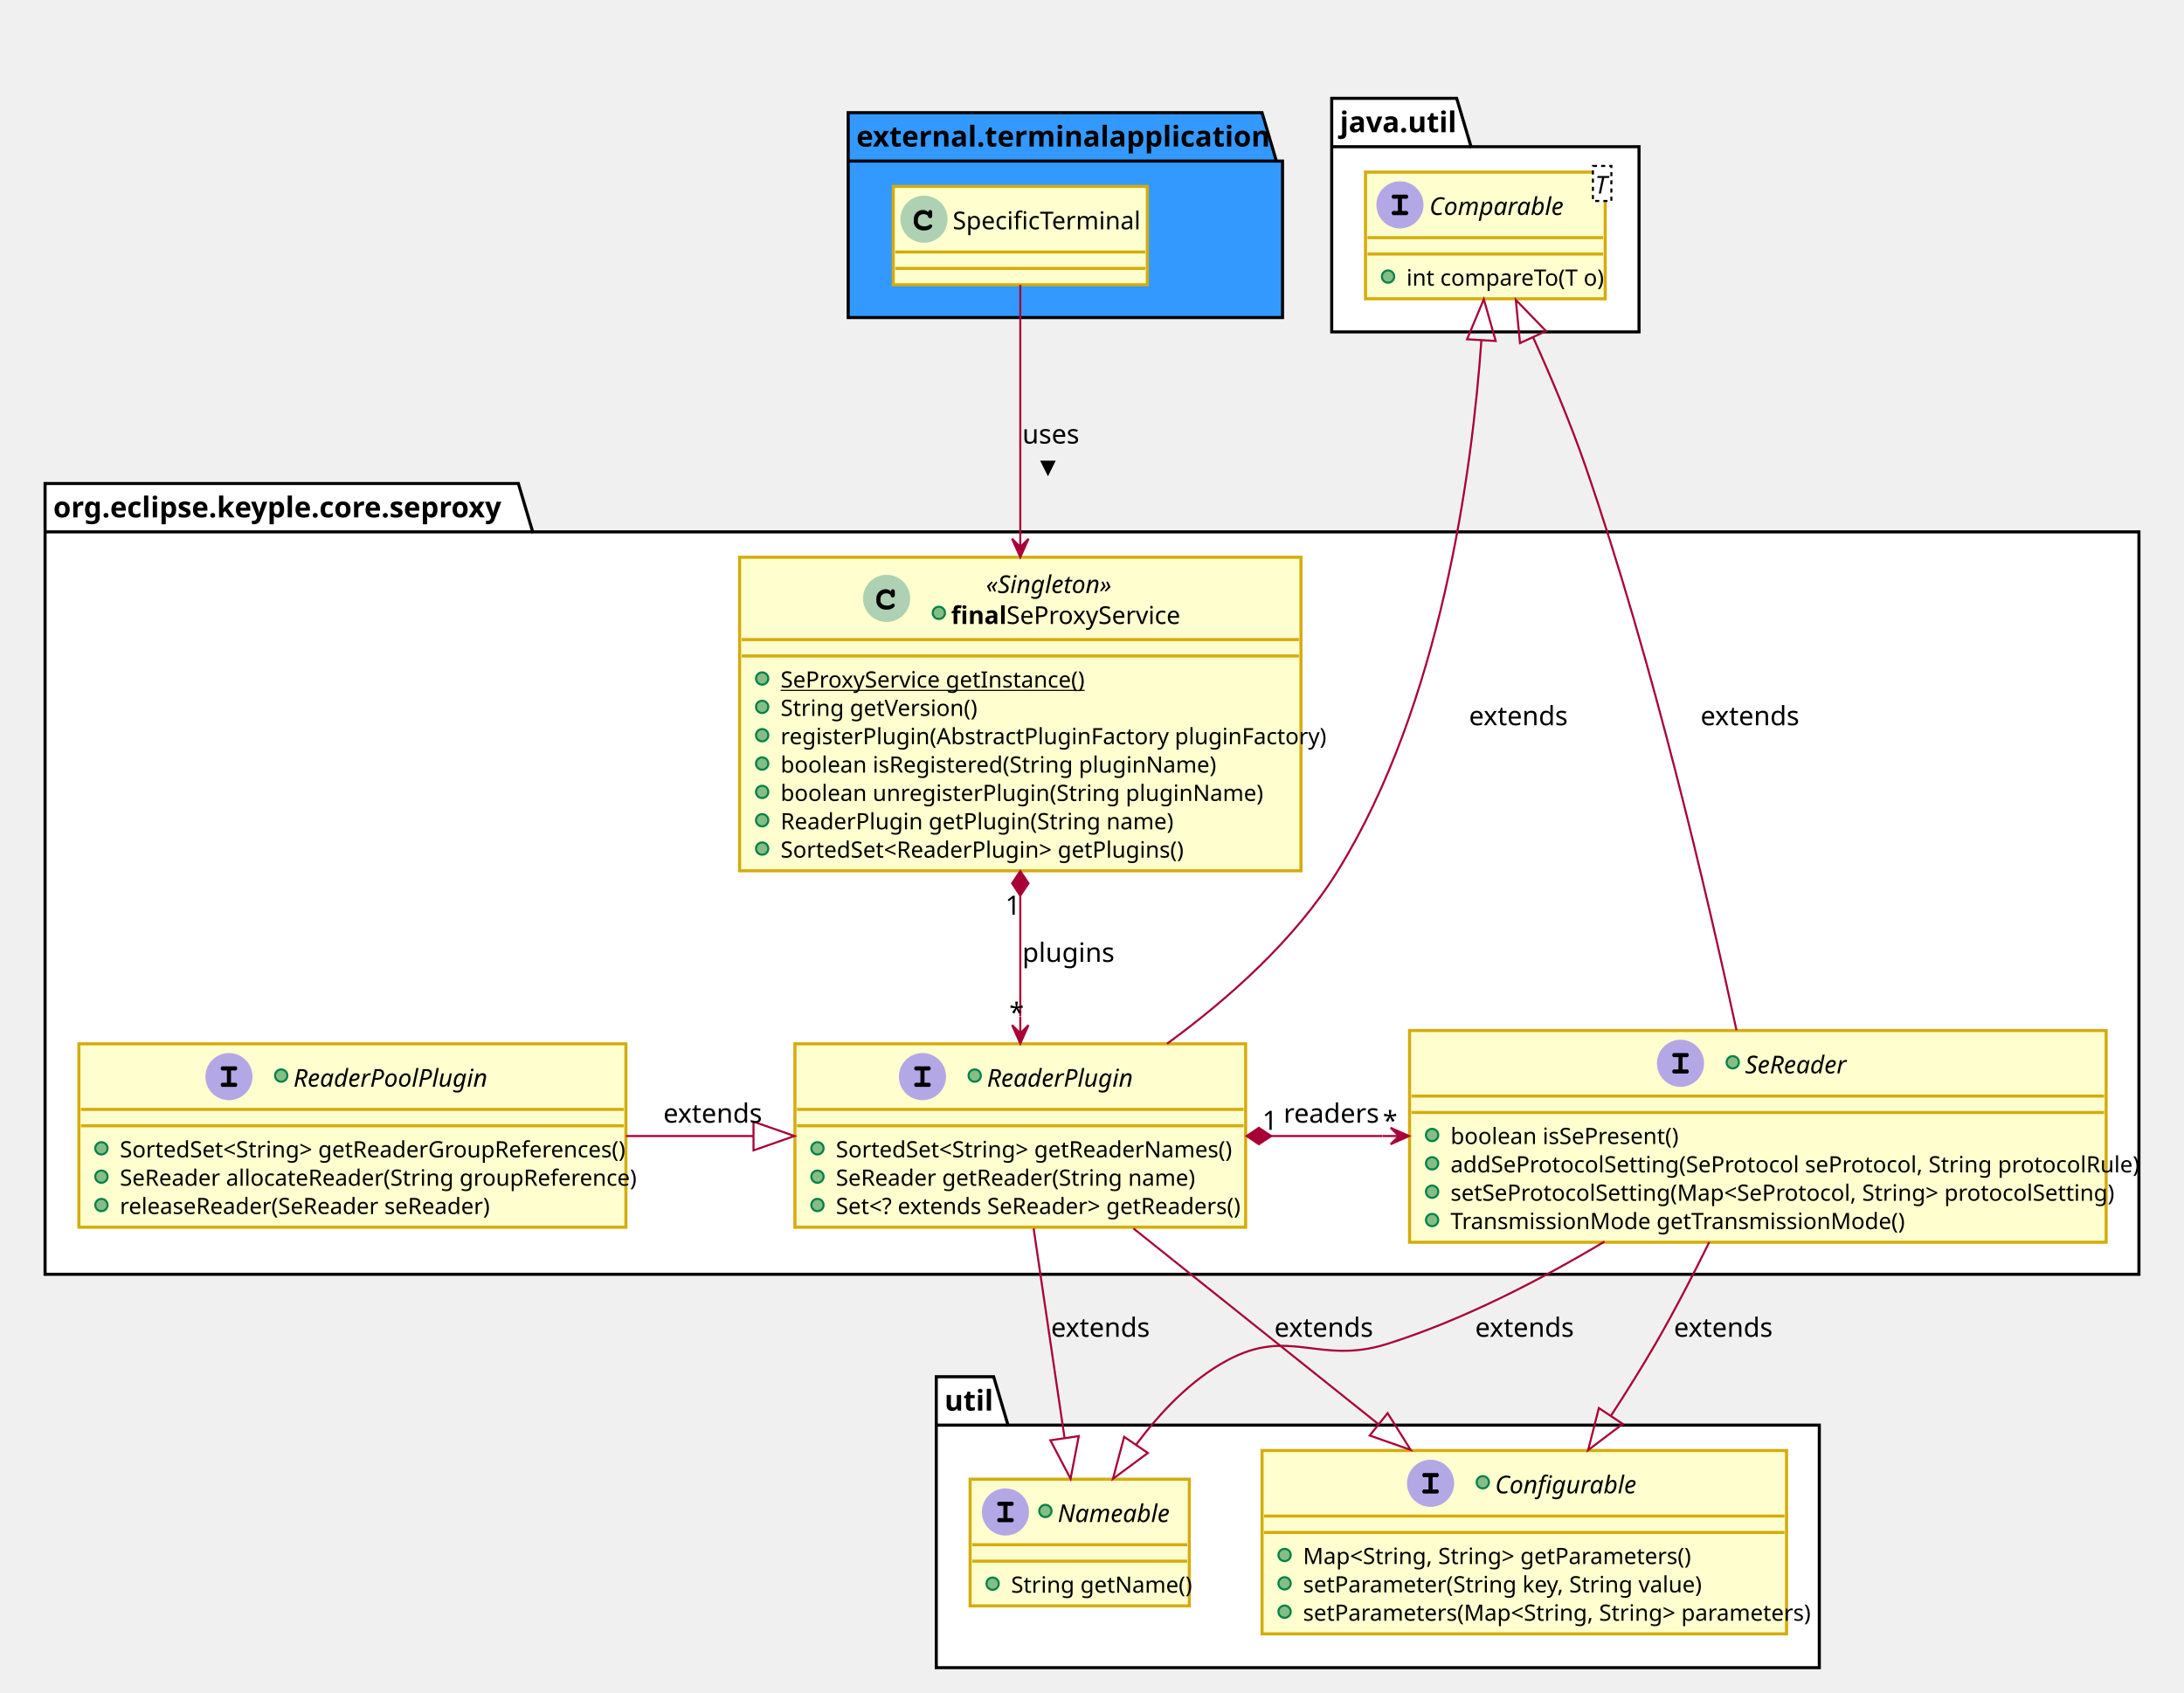
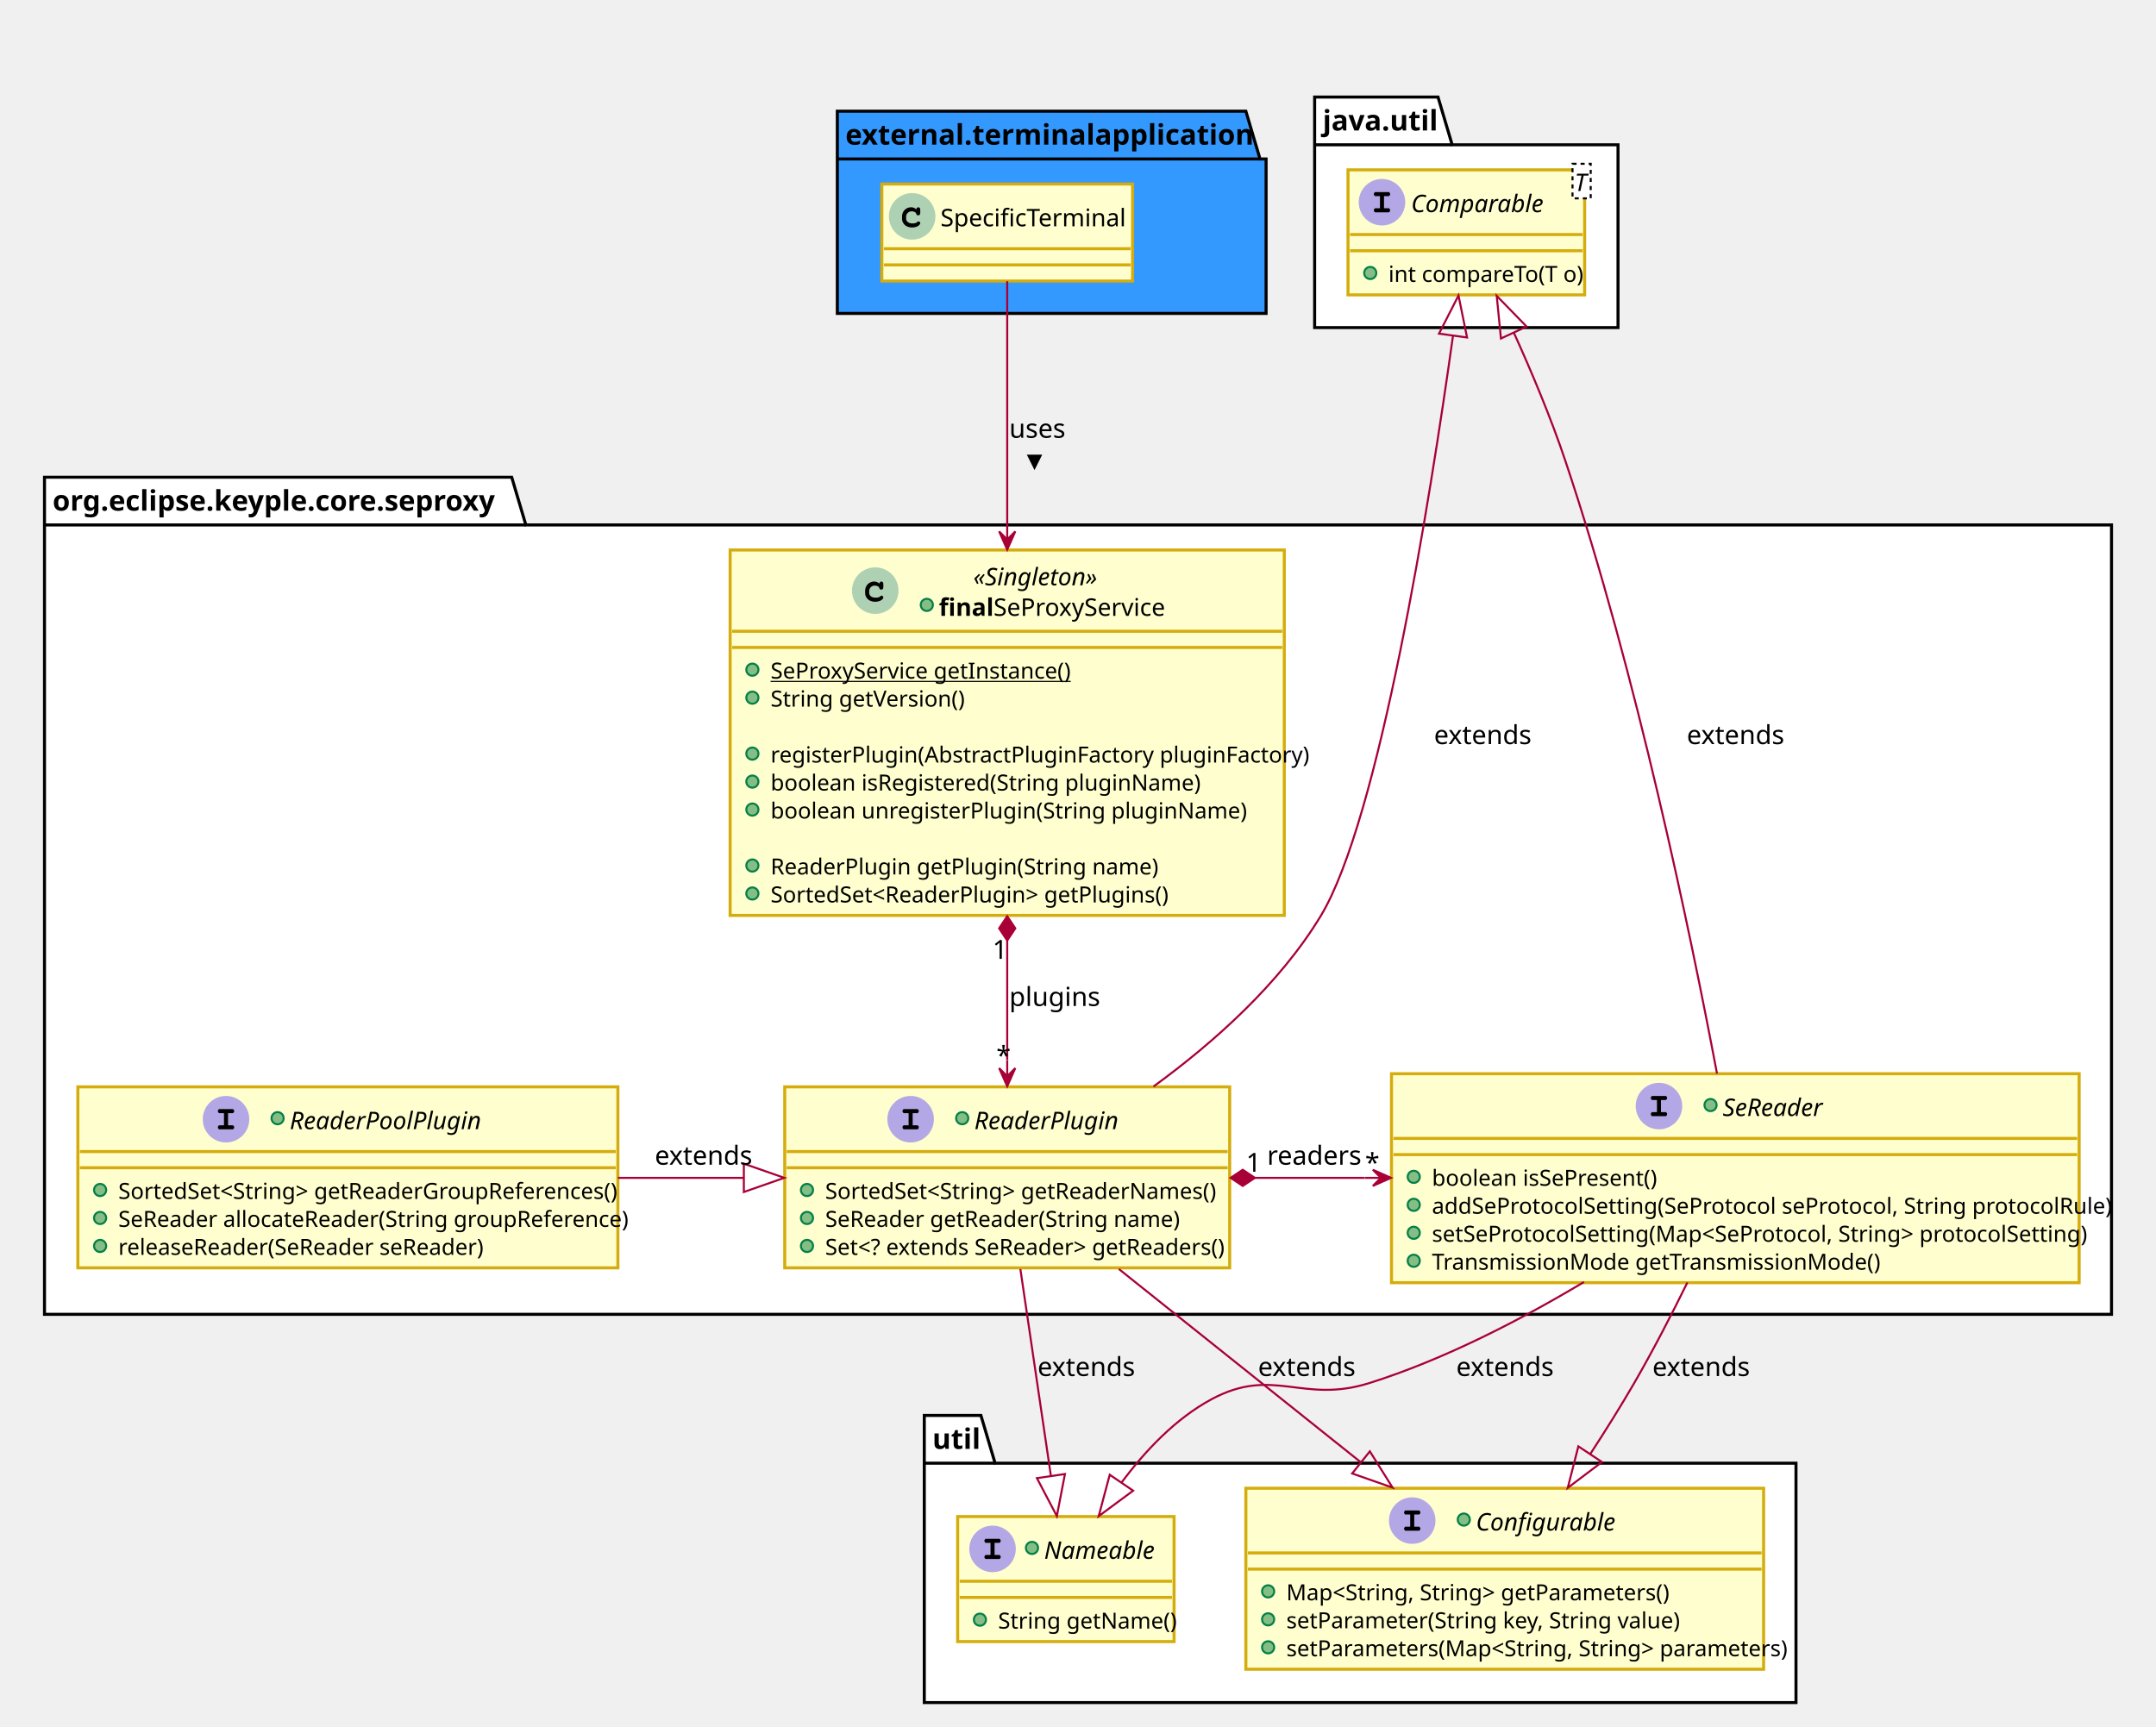
- <svg xmlns="http://www.w3.org/2000/svg" contentScriptType="application/ecmascript" contentStyleType="text/css" height="826px" preserveAspectRatio="none" style="width:1066px;height:826px;" version="1.1" viewBox="0 0 1066 826" width="1066px" zoomAndPan="magnify">
+ <svg xmlns="http://www.w3.org/2000/svg" contentScriptType="application/ecmascript" contentStyleType="text/css" height="854px" preserveAspectRatio="none" style="width:1066px;height:854px;" version="1.1" viewBox="0 0 1066 854" width="1066px" zoomAndPan="magnify">
  <defs />
  <g>
    <polygon fill="#3399FF" points="414,55,616,55,623,78.609,626,78.609,626,155,414,155,414,55" style="stroke: #000000; stroke-width: 1.5;" />
    <line style="stroke: #000000; stroke-width: 1.5;" x1="414" x2="623" y1="78.609" y2="78.609" />
    <text fill="#000000" font-family="sans-serif" font-size="14" font-weight="bold" lengthAdjust="spacingAndGlyphs" textLength="196" x="418" y="71.533">external.terminalapplication</text>
    <polygon fill="#FFFFFF" points="650,48,711,48,718,71.609,800,71.609,800,162,650,162,650,48" style="stroke: #000000; stroke-width: 1.5;" />
    <line style="stroke: #000000; stroke-width: 1.5;" x1="650" x2="718" y1="71.609" y2="71.609" />
    <text fill="#000000" font-family="sans-serif" font-size="14" font-weight="bold" lengthAdjust="spacingAndGlyphs" textLength="55" x="654" y="64.533">java.util</text>
-     <polygon fill="#FFFFFF" points="22,236,253,236,260,259.609,1044,259.609,1044,622,22,622,22,236" style="stroke: #000000; stroke-width: 1.5;" />
+     <polygon fill="#FFFFFF" points="22,236,253,236,260,259.609,1044,259.609,1044,650,22,650,22,236" style="stroke: #000000; stroke-width: 1.5;" />
    <line style="stroke: #000000; stroke-width: 1.5;" x1="22" x2="260" y1="259.609" y2="259.609" />
    <text fill="#000000" font-family="sans-serif" font-size="14" font-weight="bold" lengthAdjust="spacingAndGlyphs" textLength="225" x="26" y="252.533">org.eclipse.keyple.core.seproxy</text>
-     <polygon fill="#FFFFFF" points="457,672,485,672,492,695.609,888,695.609,888,814,457,814,457,672" style="stroke: #000000; stroke-width: 1.5;" />
-     <line style="stroke: #000000; stroke-width: 1.5;" x1="457" x2="492" y1="695.609" y2="695.609" />
-     <text fill="#000000" font-family="sans-serif" font-size="14" font-weight="bold" lengthAdjust="spacingAndGlyphs" textLength="22" x="461" y="688.533">util</text>
+     <polygon fill="#FFFFFF" points="457,700,485,700,492,723.609,888,723.609,888,842,457,842,457,700" style="stroke: #000000; stroke-width: 1.5;" />
+     <line style="stroke: #000000; stroke-width: 1.5;" x1="457" x2="492" y1="723.609" y2="723.609" />
+     <text fill="#000000" font-family="sans-serif" font-size="14" font-weight="bold" lengthAdjust="spacingAndGlyphs" textLength="22" x="461" y="716.533">util</text>
    <rect fill="#FEFECE" height="48" id="SpecificTerminal" style="stroke: #D4AC0D; stroke-width: 1.5;" width="124" x="436" y="91" />
    <ellipse cx="451" cy="107" fill="#ADD1B2" rx="11" ry="11" style="stroke: #ADD1B2; stroke-width: 1.0;" />
    <path d="M453,103.5 Q453.203,103 453.438,102.75 Q453.672,102.5 453.938,102.5 Q454.406,102.5 454.703,102.781 Q455,103.062 455,103.719 L455,105.281 Q455,105.938 454.719,106.219 Q454.438,106.5 454,106.5 Q453.609,106.5 453.359,106.328 Q453.109,106.156 453,105.703 Q452.953,105.391 452.781,105.219 Q452.469,104.891 451.906,104.703 Q451.344,104.5 450.781,104.5 Q450.078,104.5 449.484,104.781 Q448.906,105.062 448.453,105.688 Q448,106.312 448,107.172 L448,108.094 Q448,109.125 448.844,109.812 Q449.688,110.5 451.188,110.5 Q452.078,110.5 452.703,110.297 Q453.062,110.188 453.469,109.828 Q453.734,109.625 453.875,109.562 Q454.016,109.5 454.188,109.5 Q454.516,109.5 454.75,109.766 Q455,110.016 455,110.375 Q455,110.719 454.656,111.125 Q454.156,111.719 453.359,112.047 Q452.312,112.5 451.031,112.5 Q449.531,112.5 448.328,111.906 Q447.359,111.438 446.672,110.422 Q446,109.406 446,108.203 L446,107.109 Q446,105.859 446.594,104.766 Q447.203,103.672 448.25,103.094 Q449.312,102.5 450.5,102.5 Q451.219,102.5 451.844,102.75 Q452.469,103 453,103.5 Z " />
    <text fill="#000000" font-family="sans-serif" font-size="12" lengthAdjust="spacingAndGlyphs" textLength="92" x="465" y="111.91">SpecificTerminal</text>
    <line style="stroke: #D4AC0D; stroke-width: 1.5;" x1="437" x2="559" y1="123" y2="123" />
    <line style="stroke: #D4AC0D; stroke-width: 1.5;" x1="437" x2="559" y1="131" y2="131" />
    <rect fill="#FEFECE" height="61.836" id="Comparable" style="stroke: #D4AC0D; stroke-width: 1.5;" width="117" x="666.5" y="84" />
    <ellipse cx="683.3" cy="100" fill="#B4A7E5" rx="11" ry="11" style="stroke: #B4A7E5; stroke-width: 1.0;" />
    <path d="M684.3,97 L684.3,103 L686.3,103 L686.784,103 L687.3,103.625 L687.3,104 L687.3,104.375 L686.784,105 L686.3,105 L680.3,105 L679.816,105 L679.3,104.375 L679.3,104 L679.3,103.625 L679.816,103 L680.3,103 L682.3,103 L682.3,97 L680.3,97 L679.816,97 L679.3,96.375 L679.3,96 L679.3,95.625 L679.816,95 L680.3,95 L686.3,95 L686.784,95 L687.3,95.625 L687.3,96 L687.3,96.375 L686.784,97 L686.3,97 L684.3,97 Z " />
    <text fill="#000000" font-family="sans-serif" font-size="12" font-style="italic" lengthAdjust="spacingAndGlyphs" textLength="70" x="697.7" y="104.91">Comparable</text>
    <rect fill="#FFFFFF" height="17.094" style="stroke: #000000; stroke-width: 1.0; stroke-dasharray: 2.0,2.0;" width="9" x="777.5" y="81" />
    <text fill="#000000" font-family="sans-serif" font-size="12" font-style="italic" lengthAdjust="spacingAndGlyphs" textLength="7" x="778.5" y="94.457">T</text>
    <line style="stroke: #D4AC0D; stroke-width: 1.5;" x1="667.5" x2="782.5" y1="116" y2="116" />
    <line style="stroke: #D4AC0D; stroke-width: 1.5;" x1="667.5" x2="782.5" y1="124" y2="124" />
    <ellipse cx="677.5" cy="135" fill="#84BE84" rx="3" ry="3" style="stroke: #038048; stroke-width: 1.0;" />
    <text fill="#000000" font-family="sans-serif" font-size="11" lengthAdjust="spacingAndGlyphs" textLength="91" x="686.5" y="139.419">int compareTo(T o)</text>
-     <rect fill="#FEFECE" height="153.039" id="SeProxyService" style="stroke: #D4AC0D; stroke-width: 1.5;" width="274" x="361" y="272" />
+     <rect fill="#FEFECE" height="180.711" id="SeProxyService" style="stroke: #D4AC0D; stroke-width: 1.5;" width="274" x="361" y="272" />
    <ellipse cx="432.75" cy="292.094" fill="#ADD1B2" rx="11" ry="11" style="stroke: #ADD1B2; stroke-width: 1.0;" />
    <path d="M434.75,288.594 Q434.953,288.094 435.188,287.844 Q435.422,287.594 435.688,287.594 Q436.156,287.594 436.453,287.875 Q436.75,288.156 436.75,288.812 L436.75,290.375 Q436.75,291.031 436.469,291.312 Q436.188,291.594 435.75,291.594 Q435.359,291.594 435.109,291.422 Q434.859,291.25 434.75,290.797 Q434.703,290.484 434.531,290.312 Q434.219,289.984 433.656,289.797 Q433.094,289.594 432.531,289.594 Q431.828,289.594 431.234,289.875 Q430.656,290.156 430.203,290.781 Q429.75,291.406 429.75,292.266 L429.75,293.188 Q429.75,294.219 430.594,294.906 Q431.438,295.594 432.938,295.594 Q433.828,295.594 434.453,295.391 Q434.812,295.281 435.219,294.922 Q435.484,294.719 435.625,294.656 Q435.766,294.594 435.938,294.594 Q436.266,294.594 436.5,294.859 Q436.75,295.109 436.75,295.469 Q436.75,295.812 436.406,296.219 Q435.906,296.812 435.109,297.141 Q434.062,297.594 432.781,297.594 Q431.281,297.594 430.078,297 Q429.109,296.531 428.422,295.516 Q427.75,294.5 427.75,293.297 L427.75,292.203 Q427.75,290.953 428.344,289.859 Q428.953,288.766 430,288.188 Q431.062,287.594 432.25,287.594 Q432.969,287.594 433.594,287.844 Q434.219,288.094 434.75,288.594 Z " />
    <text fill="#000000" font-family="sans-serif" font-size="12" font-style="italic" lengthAdjust="spacingAndGlyphs" textLength="66" x="481.25" y="289.457">«Singleton»</text>
    <ellipse cx="458.25" cy="299.141" fill="#84BE84" rx="3" ry="3" style="stroke: #038048; stroke-width: 1.0;" />
    <text fill="#000000" font-family="sans-serif" font-size="12" font-weight="bold" lengthAdjust="spacingAndGlyphs" textLength="24" x="464.25" y="304.551">final</text>
    <text fill="#000000" font-family="sans-serif" font-size="12" lengthAdjust="spacingAndGlyphs" textLength="84" x="491.25" y="304.551">SeProxyService</text>
    <line style="stroke: #D4AC0D; stroke-width: 1.5;" x1="362" x2="634" y1="312.188" y2="312.188" />
    <line style="stroke: #D4AC0D; stroke-width: 1.5;" x1="362" x2="634" y1="320.188" y2="320.188" />
    <ellipse cx="372" cy="331.188" fill="#84BE84" rx="3" ry="3" style="stroke: #038048; stroke-width: 1.0;" />
    <text fill="#000000" font-family="sans-serif" font-size="11" lengthAdjust="spacingAndGlyphs" text-decoration="underline" textLength="145" x="381" y="335.606">SeProxyService getInstance()</text>
    <ellipse cx="372" cy="345.023" fill="#84BE84" rx="3" ry="3" style="stroke: #038048; stroke-width: 1.0;" />
    <text fill="#000000" font-family="sans-serif" font-size="11" lengthAdjust="spacingAndGlyphs" textLength="92" x="381" y="349.442">String getVersion()</text>
-     <ellipse cx="372" cy="358.859" fill="#84BE84" rx="3" ry="3" style="stroke: #038048; stroke-width: 1.0;" />
-     <text fill="#000000" font-family="sans-serif" font-size="11" lengthAdjust="spacingAndGlyphs" textLength="248" x="381" y="363.278">registerPlugin(AbstractPluginFactory pluginFactory)</text>
+     <text fill="#000000" font-family="sans-serif" font-size="11" lengthAdjust="spacingAndGlyphs" textLength="0" x="384" y="363.278" />
    <ellipse cx="372" cy="372.695" fill="#84BE84" rx="3" ry="3" style="stroke: #038048; stroke-width: 1.0;" />
-     <text fill="#000000" font-family="sans-serif" font-size="11" lengthAdjust="spacingAndGlyphs" textLength="195" x="381" y="377.114">boolean isRegistered(String pluginName)</text>
+     <text fill="#000000" font-family="sans-serif" font-size="11" lengthAdjust="spacingAndGlyphs" textLength="248" x="381" y="377.114">registerPlugin(AbstractPluginFactory pluginFactory)</text>
    <ellipse cx="372" cy="386.531" fill="#84BE84" rx="3" ry="3" style="stroke: #038048; stroke-width: 1.0;" />
-     <text fill="#000000" font-family="sans-serif" font-size="11" lengthAdjust="spacingAndGlyphs" textLength="212" x="381" y="390.95">boolean unregisterPlugin(String pluginName)</text>
+     <text fill="#000000" font-family="sans-serif" font-size="11" lengthAdjust="spacingAndGlyphs" textLength="195" x="381" y="390.95">boolean isRegistered(String pluginName)</text>
    <ellipse cx="372" cy="400.367" fill="#84BE84" rx="3" ry="3" style="stroke: #038048; stroke-width: 1.0;" />
-     <text fill="#000000" font-family="sans-serif" font-size="11" lengthAdjust="spacingAndGlyphs" textLength="174" x="381" y="404.786">ReaderPlugin getPlugin(String name)</text>
-     <ellipse cx="372" cy="414.203" fill="#84BE84" rx="3" ry="3" style="stroke: #038048; stroke-width: 1.0;" />
-     <text fill="#000000" font-family="sans-serif" font-size="11" lengthAdjust="spacingAndGlyphs" textLength="183" x="381" y="418.622">SortedSet&lt;ReaderPlugin&gt; getPlugins()</text>
-     <rect fill="#FEFECE" height="89.508" id="ReaderPoolPlugin" style="stroke: #D4AC0D; stroke-width: 1.5;" width="267" x="38.5" y="509.5" />
-     <ellipse cx="111.75" cy="525.5" fill="#B4A7E5" rx="11" ry="11" style="stroke: #B4A7E5; stroke-width: 1.0;" />
-     <path d="M112.75,522.5 L112.75,528.5 L114.75,528.5 L115.234,528.5 L115.75,529.125 L115.75,529.5 L115.75,529.875 L115.234,530.5 L114.75,530.5 L108.75,530.5 L108.266,530.5 L107.75,529.875 L107.75,529.5 L107.75,529.125 L108.266,528.5 L108.75,528.5 L110.75,528.5 L110.75,522.5 L108.75,522.5 L108.266,522.5 L107.75,521.875 L107.75,521.5 L107.75,521.125 L108.266,520.5 L108.75,520.5 L114.75,520.5 L115.234,520.5 L115.75,521.125 L115.75,521.5 L115.75,521.875 L115.234,522.5 L114.75,522.5 L112.75,522.5 Z " />
-     <ellipse cx="137.25" cy="525" fill="#84BE84" rx="3" ry="3" style="stroke: #038048; stroke-width: 1.0;" />
-     <text fill="#000000" font-family="sans-serif" font-size="12" font-style="italic" lengthAdjust="spacingAndGlyphs" textLength="101" x="143.25" y="530.41">ReaderPoolPlugin</text>
-     <line style="stroke: #D4AC0D; stroke-width: 1.5;" x1="39.5" x2="304.5" y1="541.5" y2="541.5" />
-     <line style="stroke: #D4AC0D; stroke-width: 1.5;" x1="39.5" x2="304.5" y1="549.5" y2="549.5" />
-     <ellipse cx="49.5" cy="560.5" fill="#84BE84" rx="3" ry="3" style="stroke: #038048; stroke-width: 1.0;" />
-     <text fill="#000000" font-family="sans-serif" font-size="11" lengthAdjust="spacingAndGlyphs" textLength="236" x="58.5" y="564.919">SortedSet&lt;String&gt; getReaderGroupReferences()</text>
-     <ellipse cx="49.5" cy="574.336" fill="#84BE84" rx="3" ry="3" style="stroke: #038048; stroke-width: 1.0;" />
-     <text fill="#000000" font-family="sans-serif" font-size="11" lengthAdjust="spacingAndGlyphs" textLength="241" x="58.5" y="578.755">SeReader allocateReader(String groupReference)</text>
-     <ellipse cx="49.5" cy="588.172" fill="#84BE84" rx="3" ry="3" style="stroke: #038048; stroke-width: 1.0;" />
-     <text fill="#000000" font-family="sans-serif" font-size="11" lengthAdjust="spacingAndGlyphs" textLength="177" x="58.5" y="592.591">releaseReader(SeReader seReader)</text>
-     <rect fill="#FEFECE" height="89.508" id="ReaderPlugin" style="stroke: #D4AC0D; stroke-width: 1.5;" width="220" x="388" y="509.5" />
-     <ellipse cx="450.25" cy="525.5" fill="#B4A7E5" rx="11" ry="11" style="stroke: #B4A7E5; stroke-width: 1.0;" />
-     <path d="M451.25,522.5 L451.25,528.5 L453.25,528.5 L453.734,528.5 L454.25,529.125 L454.25,529.5 L454.25,529.875 L453.734,530.5 L453.25,530.5 L447.25,530.5 L446.766,530.5 L446.25,529.875 L446.25,529.5 L446.25,529.125 L446.766,528.5 L447.25,528.5 L449.25,528.5 L449.25,522.5 L447.25,522.5 L446.766,522.5 L446.25,521.875 L446.25,521.5 L446.25,521.125 L446.766,520.5 L447.25,520.5 L453.25,520.5 L453.734,520.5 L454.25,521.125 L454.25,521.5 L454.25,521.875 L453.734,522.5 L453.25,522.5 L451.25,522.5 Z " />
-     <ellipse cx="475.75" cy="525" fill="#84BE84" rx="3" ry="3" style="stroke: #038048; stroke-width: 1.0;" />
-     <text fill="#000000" font-family="sans-serif" font-size="12" font-style="italic" lengthAdjust="spacingAndGlyphs" textLength="76" x="481.75" y="530.41">ReaderPlugin</text>
-     <line style="stroke: #D4AC0D; stroke-width: 1.5;" x1="389" x2="607" y1="541.5" y2="541.5" />
-     <line style="stroke: #D4AC0D; stroke-width: 1.5;" x1="389" x2="607" y1="549.5" y2="549.5" />
-     <ellipse cx="399" cy="560.5" fill="#84BE84" rx="3" ry="3" style="stroke: #038048; stroke-width: 1.0;" />
-     <text fill="#000000" font-family="sans-serif" font-size="11" lengthAdjust="spacingAndGlyphs" textLength="182" x="408" y="564.919">SortedSet&lt;String&gt; getReaderNames()</text>
-     <ellipse cx="399" cy="574.336" fill="#84BE84" rx="3" ry="3" style="stroke: #038048; stroke-width: 1.0;" />
-     <text fill="#000000" font-family="sans-serif" font-size="11" lengthAdjust="spacingAndGlyphs" textLength="166" x="408" y="578.755">SeReader getReader(String name)</text>
-     <ellipse cx="399" cy="588.172" fill="#84BE84" rx="3" ry="3" style="stroke: #038048; stroke-width: 1.0;" />
-     <text fill="#000000" font-family="sans-serif" font-size="11" lengthAdjust="spacingAndGlyphs" textLength="194" x="408" y="592.591">Set&lt;? extends SeReader&gt; getReaders()</text>
-     <rect fill="#FEFECE" height="103.344" id="SeReader" style="stroke: #D4AC0D; stroke-width: 1.5;" width="340" x="688" y="503" />
-     <ellipse cx="820.25" cy="519" fill="#B4A7E5" rx="11" ry="11" style="stroke: #B4A7E5; stroke-width: 1.0;" />
-     <path d="M821.25,516 L821.25,522 L823.25,522 L823.734,522 L824.25,522.625 L824.25,523 L824.25,523.375 L823.734,524 L823.25,524 L817.25,524 L816.766,524 L816.25,523.375 L816.25,523 L816.25,522.625 L816.766,522 L817.25,522 L819.25,522 L819.25,516 L817.25,516 L816.766,516 L816.25,515.375 L816.25,515 L816.25,514.625 L816.766,514 L817.25,514 L823.25,514 L823.734,514 L824.25,514.625 L824.25,515 L824.25,515.375 L823.734,516 L823.25,516 L821.25,516 Z " />
-     <ellipse cx="845.75" cy="518.5" fill="#84BE84" rx="3" ry="3" style="stroke: #038048; stroke-width: 1.0;" />
-     <text fill="#000000" font-family="sans-serif" font-size="12" font-style="italic" lengthAdjust="spacingAndGlyphs" textLength="56" x="851.75" y="523.91">SeReader</text>
-     <line style="stroke: #D4AC0D; stroke-width: 1.5;" x1="689" x2="1027" y1="535" y2="535" />
-     <line style="stroke: #D4AC0D; stroke-width: 1.5;" x1="689" x2="1027" y1="543" y2="543" />
-     <ellipse cx="699" cy="554" fill="#84BE84" rx="3" ry="3" style="stroke: #038048; stroke-width: 1.0;" />
-     <text fill="#000000" font-family="sans-serif" font-size="11" lengthAdjust="spacingAndGlyphs" textLength="107" x="708" y="558.419">boolean isSePresent()</text>
-     <ellipse cx="699" cy="567.836" fill="#84BE84" rx="3" ry="3" style="stroke: #038048; stroke-width: 1.0;" />
-     <text fill="#000000" font-family="sans-serif" font-size="11" lengthAdjust="spacingAndGlyphs" textLength="314" x="708" y="572.255">addSeProtocolSetting(SeProtocol seProtocol, String protocolRule)</text>
-     <ellipse cx="699" cy="581.672" fill="#84BE84" rx="3" ry="3" style="stroke: #038048; stroke-width: 1.0;" />
-     <text fill="#000000" font-family="sans-serif" font-size="11" lengthAdjust="spacingAndGlyphs" textLength="301" x="708" y="586.091">setSeProtocolSetting(Map&lt;SeProtocol, String&gt; protocolSetting)</text>
-     <ellipse cx="699" cy="595.508" fill="#84BE84" rx="3" ry="3" style="stroke: #038048; stroke-width: 1.0;" />
-     <text fill="#000000" font-family="sans-serif" font-size="11" lengthAdjust="spacingAndGlyphs" textLength="206" x="708" y="599.927">TransmissionMode getTransmissionMode()</text>
-     <rect fill="#FEFECE" height="61.836" id="Nameable" style="stroke: #D4AC0D; stroke-width: 1.5;" width="107" x="473.5" y="722" />
-     <ellipse cx="490.75" cy="738" fill="#B4A7E5" rx="11" ry="11" style="stroke: #B4A7E5; stroke-width: 1.0;" />
-     <path d="M491.75,735 L491.75,741 L493.75,741 L494.234,741 L494.75,741.625 L494.75,742 L494.75,742.375 L494.234,743 L493.75,743 L487.75,743 L487.266,743 L486.75,742.375 L486.75,742 L486.75,741.625 L487.266,741 L487.75,741 L489.75,741 L489.75,735 L487.75,735 L487.266,735 L486.75,734.375 L486.75,734 L486.75,733.625 L487.266,733 L487.75,733 L493.75,733 L494.234,733 L494.75,733.625 L494.75,734 L494.75,734.375 L494.234,735 L493.75,735 L491.75,735 Z " />
-     <ellipse cx="510.25" cy="737.5" fill="#84BE84" rx="3" ry="3" style="stroke: #038048; stroke-width: 1.0;" />
-     <text fill="#000000" font-family="sans-serif" font-size="12" font-style="italic" lengthAdjust="spacingAndGlyphs" textLength="59" x="516.25" y="742.91">Nameable</text>
-     <line style="stroke: #D4AC0D; stroke-width: 1.5;" x1="474.5" x2="579.5" y1="754" y2="754" />
-     <line style="stroke: #D4AC0D; stroke-width: 1.5;" x1="474.5" x2="579.5" y1="762" y2="762" />
-     <ellipse cx="484.5" cy="773" fill="#84BE84" rx="3" ry="3" style="stroke: #038048; stroke-width: 1.0;" />
-     <text fill="#000000" font-family="sans-serif" font-size="11" lengthAdjust="spacingAndGlyphs" textLength="81" x="493.5" y="777.419">String getName()</text>
-     <rect fill="#FEFECE" height="89.508" id="Configurable" style="stroke: #D4AC0D; stroke-width: 1.5;" width="256" x="616" y="708" />
-     <ellipse cx="698.25" cy="724" fill="#B4A7E5" rx="11" ry="11" style="stroke: #B4A7E5; stroke-width: 1.0;" />
-     <path d="M699.25,721 L699.25,727 L701.25,727 L701.734,727 L702.25,727.625 L702.25,728 L702.25,728.375 L701.734,729 L701.25,729 L695.25,729 L694.766,729 L694.25,728.375 L694.25,728 L694.25,727.625 L694.766,727 L695.25,727 L697.25,727 L697.25,721 L695.25,721 L694.766,721 L694.25,720.375 L694.25,720 L694.25,719.625 L694.766,719 L695.25,719 L701.25,719 L701.734,719 L702.25,719.625 L702.25,720 L702.25,720.375 L701.734,721 L701.25,721 L699.25,721 Z " />
-     <ellipse cx="723.75" cy="723.5" fill="#84BE84" rx="3" ry="3" style="stroke: #038048; stroke-width: 1.0;" />
-     <text fill="#000000" font-family="sans-serif" font-size="12" font-style="italic" lengthAdjust="spacingAndGlyphs" textLength="72" x="729.75" y="728.91">Configurable</text>
-     <line style="stroke: #D4AC0D; stroke-width: 1.5;" x1="617" x2="871" y1="740" y2="740" />
-     <line style="stroke: #D4AC0D; stroke-width: 1.5;" x1="617" x2="871" y1="748" y2="748" />
-     <ellipse cx="627" cy="759" fill="#84BE84" rx="3" ry="3" style="stroke: #038048; stroke-width: 1.0;" />
-     <text fill="#000000" font-family="sans-serif" font-size="11" lengthAdjust="spacingAndGlyphs" textLength="175" x="636" y="763.419">Map&lt;String, String&gt; getParameters()</text>
-     <ellipse cx="627" cy="772.836" fill="#84BE84" rx="3" ry="3" style="stroke: #038048; stroke-width: 1.0;" />
-     <text fill="#000000" font-family="sans-serif" font-size="11" lengthAdjust="spacingAndGlyphs" textLength="183" x="636" y="777.255">setParameter(String key, String value)</text>
-     <ellipse cx="627" cy="786.672" fill="#84BE84" rx="3" ry="3" style="stroke: #038048; stroke-width: 1.0;" />
-     <text fill="#000000" font-family="sans-serif" font-size="11" lengthAdjust="spacingAndGlyphs" textLength="230" x="636" y="791.091">setParameters(Map&lt;String, String&gt; parameters)</text>
-     <path d="M498,437.172 C498,437.172 498,478.152 498,496.113 " fill="none" id="SeProxyService-ReaderPlugin" style="stroke: #A80036; stroke-width: 1.0;" />
-     <polygon fill="#A80036" points="498,509.35,502,500.35,498,504.35,494,500.35,498,509.35" style="stroke: #A80036; stroke-width: 1.0;" />
-     <line style="stroke: #A80036; stroke-width: 1.0;" x1="498" x2="498" y1="504.35" y2="496.35" />
-     <polygon fill="#A80036" points="498,425.172,494,431.172,498,437.172,502,431.172,498,425.172" style="stroke: #A80036; stroke-width: 1.0;" />
-     <text fill="#000000" font-family="sans-serif" font-size="13" lengthAdjust="spacingAndGlyphs" textLength="41" x="499" y="469.495">plugins</text>
-     <text fill="#000000" font-family="sans-serif" font-size="13" lengthAdjust="spacingAndGlyphs" textLength="7" x="490.677" y="446.487">1</text>
-     <text fill="#000000" font-family="sans-serif" font-size="13" lengthAdjust="spacingAndGlyphs" textLength="5" x="492.617" y="498.771">*</text>
-     <path d="M305.537,554.5 C326.044,554.5 347.195,554.5 367.632,554.5 " fill="none" id="ReaderPoolPlugin-&gt;ReaderPlugin" style="stroke: #A80036; stroke-width: 1.0;" />
-     <polygon fill="none" points="367.781,547.5,387.781,554.5,367.781,561.5,367.781,547.5" style="stroke: #A80036; stroke-width: 1.0;" />
-     <text fill="#000000" font-family="sans-serif" font-size="13" lengthAdjust="spacingAndGlyphs" textLength="46" x="323.75" y="547.995">extends</text>
-     <path d="M620.458,554.5 C620.458,554.5 656.697,554.5 674.679,554.5 " fill="none" id="ReaderPlugin-SeReader" style="stroke: #A80036; stroke-width: 1.0;" />
-     <polygon fill="#A80036" points="687.771,554.5,678.771,550.5,682.771,554.5,678.771,558.5,687.771,554.5" style="stroke: #A80036; stroke-width: 1.0;" />
-     <line style="stroke: #A80036; stroke-width: 1.0;" x1="682.771" x2="674.771" y1="554.5" y2="554.5" />
-     <polygon fill="#A80036" points="608.458,554.5,614.458,558.5,620.458,554.5,614.458,550.5,608.458,554.5" style="stroke: #A80036; stroke-width: 1.0;" />
-     <text fill="#000000" font-family="sans-serif" font-size="13" lengthAdjust="spacingAndGlyphs" textLength="43" x="626.5" y="547.995">readers</text>
-     <text fill="#000000" font-family="sans-serif" font-size="13" lengthAdjust="spacingAndGlyphs" textLength="7" x="616.115" y="551.486">1</text>
-     <text fill="#000000" font-family="sans-serif" font-size="13" lengthAdjust="spacingAndGlyphs" textLength="5" x="674.944" y="551.633">*</text>
-     <path d="M498,139.043 C498,168.666 498,221.667 498,266.811 " fill="none" id="SpecificTerminal-&gt;SeProxyService" style="stroke: #A80036; stroke-width: 1.0;" />
-     <polygon fill="#A80036" points="498,271.994,502,262.994,498,266.994,494,262.994,498,271.994" style="stroke: #A80036; stroke-width: 1.0;" />
+     <text fill="#000000" font-family="sans-serif" font-size="11" lengthAdjust="spacingAndGlyphs" textLength="212" x="381" y="404.786">boolean unregisterPlugin(String pluginName)</text>
+     <text fill="#000000" font-family="sans-serif" font-size="11" lengthAdjust="spacingAndGlyphs" textLength="0" x="384" y="418.622" />
+     <ellipse cx="372" cy="428.039" fill="#84BE84" rx="3" ry="3" style="stroke: #038048; stroke-width: 1.0;" />
+     <text fill="#000000" font-family="sans-serif" font-size="11" lengthAdjust="spacingAndGlyphs" textLength="174" x="381" y="432.458">ReaderPlugin getPlugin(String name)</text>
+     <ellipse cx="372" cy="441.875" fill="#84BE84" rx="3" ry="3" style="stroke: #038048; stroke-width: 1.0;" />
+     <text fill="#000000" font-family="sans-serif" font-size="11" lengthAdjust="spacingAndGlyphs" textLength="183" x="381" y="446.294">SortedSet&lt;ReaderPlugin&gt; getPlugins()</text>
+     <rect fill="#FEFECE" height="89.508" id="ReaderPoolPlugin" style="stroke: #D4AC0D; stroke-width: 1.5;" width="267" x="38.5" y="537.5" />
+     <ellipse cx="111.75" cy="553.5" fill="#B4A7E5" rx="11" ry="11" style="stroke: #B4A7E5; stroke-width: 1.0;" />
+     <path d="M112.75,550.5 L112.75,556.5 L114.75,556.5 L115.234,556.5 L115.75,557.125 L115.75,557.5 L115.75,557.875 L115.234,558.5 L114.75,558.5 L108.75,558.5 L108.266,558.5 L107.75,557.875 L107.75,557.5 L107.75,557.125 L108.266,556.5 L108.75,556.5 L110.75,556.5 L110.75,550.5 L108.75,550.5 L108.266,550.5 L107.75,549.875 L107.75,549.5 L107.75,549.125 L108.266,548.5 L108.75,548.5 L114.75,548.5 L115.234,548.5 L115.75,549.125 L115.75,549.5 L115.75,549.875 L115.234,550.5 L114.75,550.5 L112.75,550.5 Z " />
+     <ellipse cx="137.25" cy="553" fill="#84BE84" rx="3" ry="3" style="stroke: #038048; stroke-width: 1.0;" />
+     <text fill="#000000" font-family="sans-serif" font-size="12" font-style="italic" lengthAdjust="spacingAndGlyphs" textLength="101" x="143.25" y="558.41">ReaderPoolPlugin</text>
+     <line style="stroke: #D4AC0D; stroke-width: 1.5;" x1="39.5" x2="304.5" y1="569.5" y2="569.5" />
+     <line style="stroke: #D4AC0D; stroke-width: 1.5;" x1="39.5" x2="304.5" y1="577.5" y2="577.5" />
+     <ellipse cx="49.5" cy="588.5" fill="#84BE84" rx="3" ry="3" style="stroke: #038048; stroke-width: 1.0;" />
+     <text fill="#000000" font-family="sans-serif" font-size="11" lengthAdjust="spacingAndGlyphs" textLength="236" x="58.5" y="592.919">SortedSet&lt;String&gt; getReaderGroupReferences()</text>
+     <ellipse cx="49.5" cy="602.336" fill="#84BE84" rx="3" ry="3" style="stroke: #038048; stroke-width: 1.0;" />
+     <text fill="#000000" font-family="sans-serif" font-size="11" lengthAdjust="spacingAndGlyphs" textLength="241" x="58.5" y="606.755">SeReader allocateReader(String groupReference)</text>
+     <ellipse cx="49.5" cy="616.172" fill="#84BE84" rx="3" ry="3" style="stroke: #038048; stroke-width: 1.0;" />
+     <text fill="#000000" font-family="sans-serif" font-size="11" lengthAdjust="spacingAndGlyphs" textLength="177" x="58.5" y="620.591">releaseReader(SeReader seReader)</text>
+     <rect fill="#FEFECE" height="89.508" id="ReaderPlugin" style="stroke: #D4AC0D; stroke-width: 1.5;" width="220" x="388" y="537.5" />
+     <ellipse cx="450.25" cy="553.5" fill="#B4A7E5" rx="11" ry="11" style="stroke: #B4A7E5; stroke-width: 1.0;" />
+     <path d="M451.25,550.5 L451.25,556.5 L453.25,556.5 L453.734,556.5 L454.25,557.125 L454.25,557.5 L454.25,557.875 L453.734,558.5 L453.25,558.5 L447.25,558.5 L446.766,558.5 L446.25,557.875 L446.25,557.5 L446.25,557.125 L446.766,556.5 L447.25,556.5 L449.25,556.5 L449.25,550.5 L447.25,550.5 L446.766,550.5 L446.25,549.875 L446.25,549.5 L446.25,549.125 L446.766,548.5 L447.25,548.5 L453.25,548.5 L453.734,548.5 L454.25,549.125 L454.25,549.5 L454.25,549.875 L453.734,550.5 L453.25,550.5 L451.25,550.5 Z " />
+     <ellipse cx="475.75" cy="553" fill="#84BE84" rx="3" ry="3" style="stroke: #038048; stroke-width: 1.0;" />
+     <text fill="#000000" font-family="sans-serif" font-size="12" font-style="italic" lengthAdjust="spacingAndGlyphs" textLength="76" x="481.75" y="558.41">ReaderPlugin</text>
+     <line style="stroke: #D4AC0D; stroke-width: 1.5;" x1="389" x2="607" y1="569.5" y2="569.5" />
+     <line style="stroke: #D4AC0D; stroke-width: 1.5;" x1="389" x2="607" y1="577.5" y2="577.5" />
+     <ellipse cx="399" cy="588.5" fill="#84BE84" rx="3" ry="3" style="stroke: #038048; stroke-width: 1.0;" />
+     <text fill="#000000" font-family="sans-serif" font-size="11" lengthAdjust="spacingAndGlyphs" textLength="182" x="408" y="592.919">SortedSet&lt;String&gt; getReaderNames()</text>
+     <ellipse cx="399" cy="602.336" fill="#84BE84" rx="3" ry="3" style="stroke: #038048; stroke-width: 1.0;" />
+     <text fill="#000000" font-family="sans-serif" font-size="11" lengthAdjust="spacingAndGlyphs" textLength="166" x="408" y="606.755">SeReader getReader(String name)</text>
+     <ellipse cx="399" cy="616.172" fill="#84BE84" rx="3" ry="3" style="stroke: #038048; stroke-width: 1.0;" />
+     <text fill="#000000" font-family="sans-serif" font-size="11" lengthAdjust="spacingAndGlyphs" textLength="194" x="408" y="620.591">Set&lt;? extends SeReader&gt; getReaders()</text>
+     <rect fill="#FEFECE" height="103.344" id="SeReader" style="stroke: #D4AC0D; stroke-width: 1.5;" width="340" x="688" y="531" />
+     <ellipse cx="820.25" cy="547" fill="#B4A7E5" rx="11" ry="11" style="stroke: #B4A7E5; stroke-width: 1.0;" />
+     <path d="M821.25,544 L821.25,550 L823.25,550 L823.734,550 L824.25,550.625 L824.25,551 L824.25,551.375 L823.734,552 L823.25,552 L817.25,552 L816.766,552 L816.25,551.375 L816.25,551 L816.25,550.625 L816.766,550 L817.25,550 L819.25,550 L819.25,544 L817.25,544 L816.766,544 L816.25,543.375 L816.25,543 L816.25,542.625 L816.766,542 L817.25,542 L823.25,542 L823.734,542 L824.25,542.625 L824.25,543 L824.25,543.375 L823.734,544 L823.25,544 L821.25,544 Z " />
+     <ellipse cx="845.75" cy="546.5" fill="#84BE84" rx="3" ry="3" style="stroke: #038048; stroke-width: 1.0;" />
+     <text fill="#000000" font-family="sans-serif" font-size="12" font-style="italic" lengthAdjust="spacingAndGlyphs" textLength="56" x="851.75" y="551.91">SeReader</text>
+     <line style="stroke: #D4AC0D; stroke-width: 1.5;" x1="689" x2="1027" y1="563" y2="563" />
+     <line style="stroke: #D4AC0D; stroke-width: 1.5;" x1="689" x2="1027" y1="571" y2="571" />
+     <ellipse cx="699" cy="582" fill="#84BE84" rx="3" ry="3" style="stroke: #038048; stroke-width: 1.0;" />
+     <text fill="#000000" font-family="sans-serif" font-size="11" lengthAdjust="spacingAndGlyphs" textLength="107" x="708" y="586.419">boolean isSePresent()</text>
+     <ellipse cx="699" cy="595.836" fill="#84BE84" rx="3" ry="3" style="stroke: #038048; stroke-width: 1.0;" />
+     <text fill="#000000" font-family="sans-serif" font-size="11" lengthAdjust="spacingAndGlyphs" textLength="314" x="708" y="600.255">addSeProtocolSetting(SeProtocol seProtocol, String protocolRule)</text>
+     <ellipse cx="699" cy="609.672" fill="#84BE84" rx="3" ry="3" style="stroke: #038048; stroke-width: 1.0;" />
+     <text fill="#000000" font-family="sans-serif" font-size="11" lengthAdjust="spacingAndGlyphs" textLength="301" x="708" y="614.091">setSeProtocolSetting(Map&lt;SeProtocol, String&gt; protocolSetting)</text>
+     <ellipse cx="699" cy="623.508" fill="#84BE84" rx="3" ry="3" style="stroke: #038048; stroke-width: 1.0;" />
+     <text fill="#000000" font-family="sans-serif" font-size="11" lengthAdjust="spacingAndGlyphs" textLength="206" x="708" y="627.927">TransmissionMode getTransmissionMode()</text>
+     <rect fill="#FEFECE" height="61.836" id="Nameable" style="stroke: #D4AC0D; stroke-width: 1.5;" width="107" x="473.5" y="750" />
+     <ellipse cx="490.75" cy="766" fill="#B4A7E5" rx="11" ry="11" style="stroke: #B4A7E5; stroke-width: 1.0;" />
+     <path d="M491.75,763 L491.75,769 L493.75,769 L494.234,769 L494.75,769.625 L494.75,770 L494.75,770.375 L494.234,771 L493.75,771 L487.75,771 L487.266,771 L486.75,770.375 L486.75,770 L486.75,769.625 L487.266,769 L487.75,769 L489.75,769 L489.75,763 L487.75,763 L487.266,763 L486.75,762.375 L486.75,762 L486.75,761.625 L487.266,761 L487.75,761 L493.75,761 L494.234,761 L494.75,761.625 L494.75,762 L494.75,762.375 L494.234,763 L493.75,763 L491.75,763 Z " />
+     <ellipse cx="510.25" cy="765.5" fill="#84BE84" rx="3" ry="3" style="stroke: #038048; stroke-width: 1.0;" />
+     <text fill="#000000" font-family="sans-serif" font-size="12" font-style="italic" lengthAdjust="spacingAndGlyphs" textLength="59" x="516.25" y="770.91">Nameable</text>
+     <line style="stroke: #D4AC0D; stroke-width: 1.5;" x1="474.5" x2="579.5" y1="782" y2="782" />
+     <line style="stroke: #D4AC0D; stroke-width: 1.5;" x1="474.5" x2="579.5" y1="790" y2="790" />
+     <ellipse cx="484.5" cy="801" fill="#84BE84" rx="3" ry="3" style="stroke: #038048; stroke-width: 1.0;" />
+     <text fill="#000000" font-family="sans-serif" font-size="11" lengthAdjust="spacingAndGlyphs" textLength="81" x="493.5" y="805.419">String getName()</text>
+     <rect fill="#FEFECE" height="89.508" id="Configurable" style="stroke: #D4AC0D; stroke-width: 1.5;" width="256" x="616" y="736" />
+     <ellipse cx="698.25" cy="752" fill="#B4A7E5" rx="11" ry="11" style="stroke: #B4A7E5; stroke-width: 1.0;" />
+     <path d="M699.25,749 L699.25,755 L701.25,755 L701.734,755 L702.25,755.625 L702.25,756 L702.25,756.375 L701.734,757 L701.25,757 L695.25,757 L694.766,757 L694.25,756.375 L694.25,756 L694.25,755.625 L694.766,755 L695.25,755 L697.25,755 L697.25,749 L695.25,749 L694.766,749 L694.25,748.375 L694.25,748 L694.25,747.625 L694.766,747 L695.25,747 L701.25,747 L701.734,747 L702.25,747.625 L702.25,748 L702.25,748.375 L701.734,749 L701.25,749 L699.25,749 Z " />
+     <ellipse cx="723.75" cy="751.5" fill="#84BE84" rx="3" ry="3" style="stroke: #038048; stroke-width: 1.0;" />
+     <text fill="#000000" font-family="sans-serif" font-size="12" font-style="italic" lengthAdjust="spacingAndGlyphs" textLength="72" x="729.75" y="756.91">Configurable</text>
+     <line style="stroke: #D4AC0D; stroke-width: 1.5;" x1="617" x2="871" y1="768" y2="768" />
+     <line style="stroke: #D4AC0D; stroke-width: 1.5;" x1="617" x2="871" y1="776" y2="776" />
+     <ellipse cx="627" cy="787" fill="#84BE84" rx="3" ry="3" style="stroke: #038048; stroke-width: 1.0;" />
+     <text fill="#000000" font-family="sans-serif" font-size="11" lengthAdjust="spacingAndGlyphs" textLength="175" x="636" y="791.419">Map&lt;String, String&gt; getParameters()</text>
+     <ellipse cx="627" cy="800.836" fill="#84BE84" rx="3" ry="3" style="stroke: #038048; stroke-width: 1.0;" />
+     <text fill="#000000" font-family="sans-serif" font-size="11" lengthAdjust="spacingAndGlyphs" textLength="183" x="636" y="805.255">setParameter(String key, String value)</text>
+     <ellipse cx="627" cy="814.672" fill="#84BE84" rx="3" ry="3" style="stroke: #038048; stroke-width: 1.0;" />
+     <text fill="#000000" font-family="sans-serif" font-size="11" lengthAdjust="spacingAndGlyphs" textLength="230" x="636" y="819.091">setParameters(Map&lt;String, String&gt; parameters)</text>
+     <path d="M498,465.113 C498,465.113 498,506.286 498,524.113 " fill="none" id="SeProxyService-ReaderPlugin" style="stroke: #A80036; stroke-width: 1.0;" />
+     <polygon fill="#A80036" points="498,537.234,502,528.234,498,532.234,494,528.234,498,537.234" style="stroke: #A80036; stroke-width: 1.0;" />
+     <line style="stroke: #A80036; stroke-width: 1.0;" x1="498" x2="498" y1="532.234" y2="524.234" />
+     <polygon fill="#A80036" points="498,453.113,494,459.113,498,465.113,502,459.113,498,453.113" style="stroke: #A80036; stroke-width: 1.0;" />
+     <text fill="#000000" font-family="sans-serif" font-size="13" lengthAdjust="spacingAndGlyphs" textLength="41" x="499" y="497.495">plugins</text>
+     <text fill="#000000" font-family="sans-serif" font-size="13" lengthAdjust="spacingAndGlyphs" textLength="7" x="490.732" y="474.183">1</text>
+     <text fill="#000000" font-family="sans-serif" font-size="13" lengthAdjust="spacingAndGlyphs" textLength="5" x="492.617" y="526.637">*</text>
+     <path d="M305.537,582.5 C326.044,582.5 347.195,582.5 367.632,582.5 " fill="none" id="ReaderPoolPlugin-&gt;ReaderPlugin" style="stroke: #A80036; stroke-width: 1.0;" />
+     <polygon fill="none" points="367.781,575.5,387.781,582.5,367.781,589.5,367.781,575.5" style="stroke: #A80036; stroke-width: 1.0;" />
+     <text fill="#000000" font-family="sans-serif" font-size="13" lengthAdjust="spacingAndGlyphs" textLength="46" x="323.75" y="575.995">extends</text>
+     <path d="M620.458,582.5 C620.458,582.5 656.697,582.5 674.679,582.5 " fill="none" id="ReaderPlugin-SeReader" style="stroke: #A80036; stroke-width: 1.0;" />
+     <polygon fill="#A80036" points="687.771,582.5,678.771,578.5,682.771,582.5,678.771,586.5,687.771,582.5" style="stroke: #A80036; stroke-width: 1.0;" />
+     <line style="stroke: #A80036; stroke-width: 1.0;" x1="682.771" x2="674.771" y1="582.5" y2="582.5" />
+     <polygon fill="#A80036" points="608.458,582.5,614.458,586.5,620.458,582.5,614.458,578.5,608.458,582.5" style="stroke: #A80036; stroke-width: 1.0;" />
+     <text fill="#000000" font-family="sans-serif" font-size="13" lengthAdjust="spacingAndGlyphs" textLength="43" x="626.5" y="575.995">readers</text>
+     <text fill="#000000" font-family="sans-serif" font-size="13" lengthAdjust="spacingAndGlyphs" textLength="7" x="616.115" y="579.486">1</text>
+     <text fill="#000000" font-family="sans-serif" font-size="13" lengthAdjust="spacingAndGlyphs" textLength="5" x="674.944" y="579.633">*</text>
+     <path d="M498,139.096 C498,168.291 498,220.346 498,266.759 " fill="none" id="SpecificTerminal-&gt;SeProxyService" style="stroke: #A80036; stroke-width: 1.0;" />
+     <polygon fill="#A80036" points="498,271.808,502,262.808,498,266.808,494,262.808,498,271.808" style="stroke: #A80036; stroke-width: 1.0;" />
    <text fill="#000000" font-family="sans-serif" font-size="13" lengthAdjust="spacingAndGlyphs" textLength="28" x="499" y="216.495">uses</text>
    <polygon fill="#000000" points="508.5,225.352,511.5,231.352,514.5,225.352,508.5,225.352" style="stroke: #000000; stroke-width: 1.0;" />
-     <path d="M504.508,599.598 C508.972,629.846 514.906,670.051 519.558,701.572 " fill="none" id="ReaderPlugin-&gt;Nameable" style="stroke: #A80036; stroke-width: 1.0;" />
-     <polygon fill="none" points="526.544,700.969,522.54,721.777,512.695,703.013,526.544,700.969" style="stroke: #A80036; stroke-width: 1.0;" />
-     <text fill="#000000" font-family="sans-serif" font-size="13" lengthAdjust="spacingAndGlyphs" textLength="46" x="513" y="652.495">extends</text>
-     <path d="M554.542,705.172 C566.214,689.473 581.256,673.548 599,664 C629.688,647.488 643.755,666.449 677,656 C713.86,644.414 751.68,624.837 783.154,606.023 " fill="none" id="Nameable&lt;-SeReader" style="stroke: #A80036; stroke-width: 1.0;" />
-     <polygon fill="none" points="560.265,709.204,543.23,721.805,548.689,701.33,560.265,709.204" style="stroke: #A80036; stroke-width: 1.0;" />
-     <text fill="#000000" font-family="sans-serif" font-size="13" lengthAdjust="spacingAndGlyphs" textLength="46" x="720" y="652.495">extends</text>
-     <path d="M553.207,599.598 C588.533,627.816 634.709,664.7 672.785,695.115 " fill="none" id="ReaderPlugin-&gt;Configurable" style="stroke: #A80036; stroke-width: 1.0;" />
-     <polygon fill="none" points="677.294,689.758,688.552,707.709,668.557,700.696,677.294,689.758" style="stroke: #A80036; stroke-width: 1.0;" />
-     <text fill="#000000" font-family="sans-serif" font-size="13" lengthAdjust="spacingAndGlyphs" textLength="46" x="622" y="652.495">extends</text>
-     <path d="M786.348,690.969 C793.821,679.51 801.335,667.511 808,656 C817.179,640.147 826.358,622.386 834.3,606.255 " fill="none" id="Configurable&lt;-SeReader" style="stroke: #A80036; stroke-width: 1.0;" />
-     <polygon fill="none" points="792.053,695.032,775.151,707.813,780.394,687.282,792.053,695.032" style="stroke: #A80036; stroke-width: 1.0;" />
-     <text fill="#000000" font-family="sans-serif" font-size="13" lengthAdjust="spacingAndGlyphs" textLength="46" x="817" y="652.495">extends</text>
-     <path d="M723.043,166.298 C718.459,230.717 703.25,343.728 653,425 C632.228,458.596 599.594,487.57 569.616,509.456 " fill="none" id="Comparable&lt;-ReaderPlugin" style="stroke: #A80036; stroke-width: 1.0;" />
-     <polygon fill="none" points="716.072,165.6,724.244,146.05,730.048,166.429,716.072,165.6" style="stroke: #A80036; stroke-width: 1.0;" />
-     <text fill="#000000" font-family="sans-serif" font-size="13" lengthAdjust="spacingAndGlyphs" textLength="46" x="717" y="353.995">extends</text>
-     <path d="M748.254,164.531 C757.04,183.985 766.674,206.785 774,228 C806.907,323.299 833.653,438.201 847.568,502.855 " fill="none" id="Comparable&lt;-SeReader" style="stroke: #A80036; stroke-width: 1.0;" />
-     <polygon fill="none" points="741.899,167.466,739.867,146.373,754.608,161.595,741.899,167.466" style="stroke: #A80036; stroke-width: 1.0;" />
-     <text fill="#000000" font-family="sans-serif" font-size="13" lengthAdjust="spacingAndGlyphs" textLength="46" x="830" y="353.995">extends</text>
+     <path d="M504.508,627.598 C508.972,657.846 514.906,698.051 519.558,729.572 " fill="none" id="ReaderPlugin-&gt;Nameable" style="stroke: #A80036; stroke-width: 1.0;" />
+     <polygon fill="none" points="526.544,728.969,522.54,749.777,512.695,731.013,526.544,728.969" style="stroke: #A80036; stroke-width: 1.0;" />
+     <text fill="#000000" font-family="sans-serif" font-size="13" lengthAdjust="spacingAndGlyphs" textLength="46" x="513" y="680.495">extends</text>
+     <path d="M554.542,733.172 C566.214,717.473 581.256,701.548 599,692 C629.688,675.488 643.755,694.449 677,684 C713.86,672.414 751.68,652.837 783.154,634.023 " fill="none" id="Nameable&lt;-SeReader" style="stroke: #A80036; stroke-width: 1.0;" />
+     <polygon fill="none" points="560.265,737.204,543.23,749.805,548.689,729.33,560.265,737.204" style="stroke: #A80036; stroke-width: 1.0;" />
+     <text fill="#000000" font-family="sans-serif" font-size="13" lengthAdjust="spacingAndGlyphs" textLength="46" x="720" y="680.495">extends</text>
+     <path d="M553.207,627.598 C588.533,655.816 634.709,692.7 672.785,723.115 " fill="none" id="ReaderPlugin-&gt;Configurable" style="stroke: #A80036; stroke-width: 1.0;" />
+     <polygon fill="none" points="677.294,717.758,688.552,735.709,668.557,728.696,677.294,717.758" style="stroke: #A80036; stroke-width: 1.0;" />
+     <text fill="#000000" font-family="sans-serif" font-size="13" lengthAdjust="spacingAndGlyphs" textLength="46" x="622" y="680.495">extends</text>
+     <path d="M786.348,718.969 C793.821,707.51 801.335,695.511 808,684 C817.179,668.147 826.358,650.386 834.3,634.255 " fill="none" id="Configurable&lt;-SeReader" style="stroke: #A80036; stroke-width: 1.0;" />
+     <polygon fill="none" points="792.053,723.032,775.151,735.813,780.394,715.282,792.053,723.032" style="stroke: #A80036; stroke-width: 1.0;" />
+     <text fill="#000000" font-family="sans-serif" font-size="13" lengthAdjust="spacingAndGlyphs" textLength="46" x="817" y="680.495">extends</text>
+     <path d="M718.408,166.074 C706.987,247.715 681.948,405.202 653,453 C632.629,486.636 600.229,515.525 570.306,537.343 " fill="none" id="Comparable&lt;-ReaderPlugin" style="stroke: #A80036; stroke-width: 1.0;" />
+     <polygon fill="none" points="711.489,165.003,721.136,146.137,725.36,166.901,711.489,165.003" style="stroke: #A80036; stroke-width: 1.0;" />
+     <text fill="#000000" font-family="sans-serif" font-size="13" lengthAdjust="spacingAndGlyphs" textLength="46" x="709" y="367.995">extends</text>
+     <path d="M748.465,164.459 C757.28,183.904 766.879,206.715 774,228 C809.324,333.585 835.869,461.613 848.949,530.947 " fill="none" id="Comparable&lt;-SeReader" style="stroke: #A80036; stroke-width: 1.0;" />
+     <polygon fill="none" points="742.115,167.404,740.032,146.317,754.81,161.503,742.115,167.404" style="stroke: #A80036; stroke-width: 1.0;" />
+     <text fill="#000000" font-family="sans-serif" font-size="13" lengthAdjust="spacingAndGlyphs" textLength="46" x="834" y="367.995">extends</text>
  </g>
</svg>
